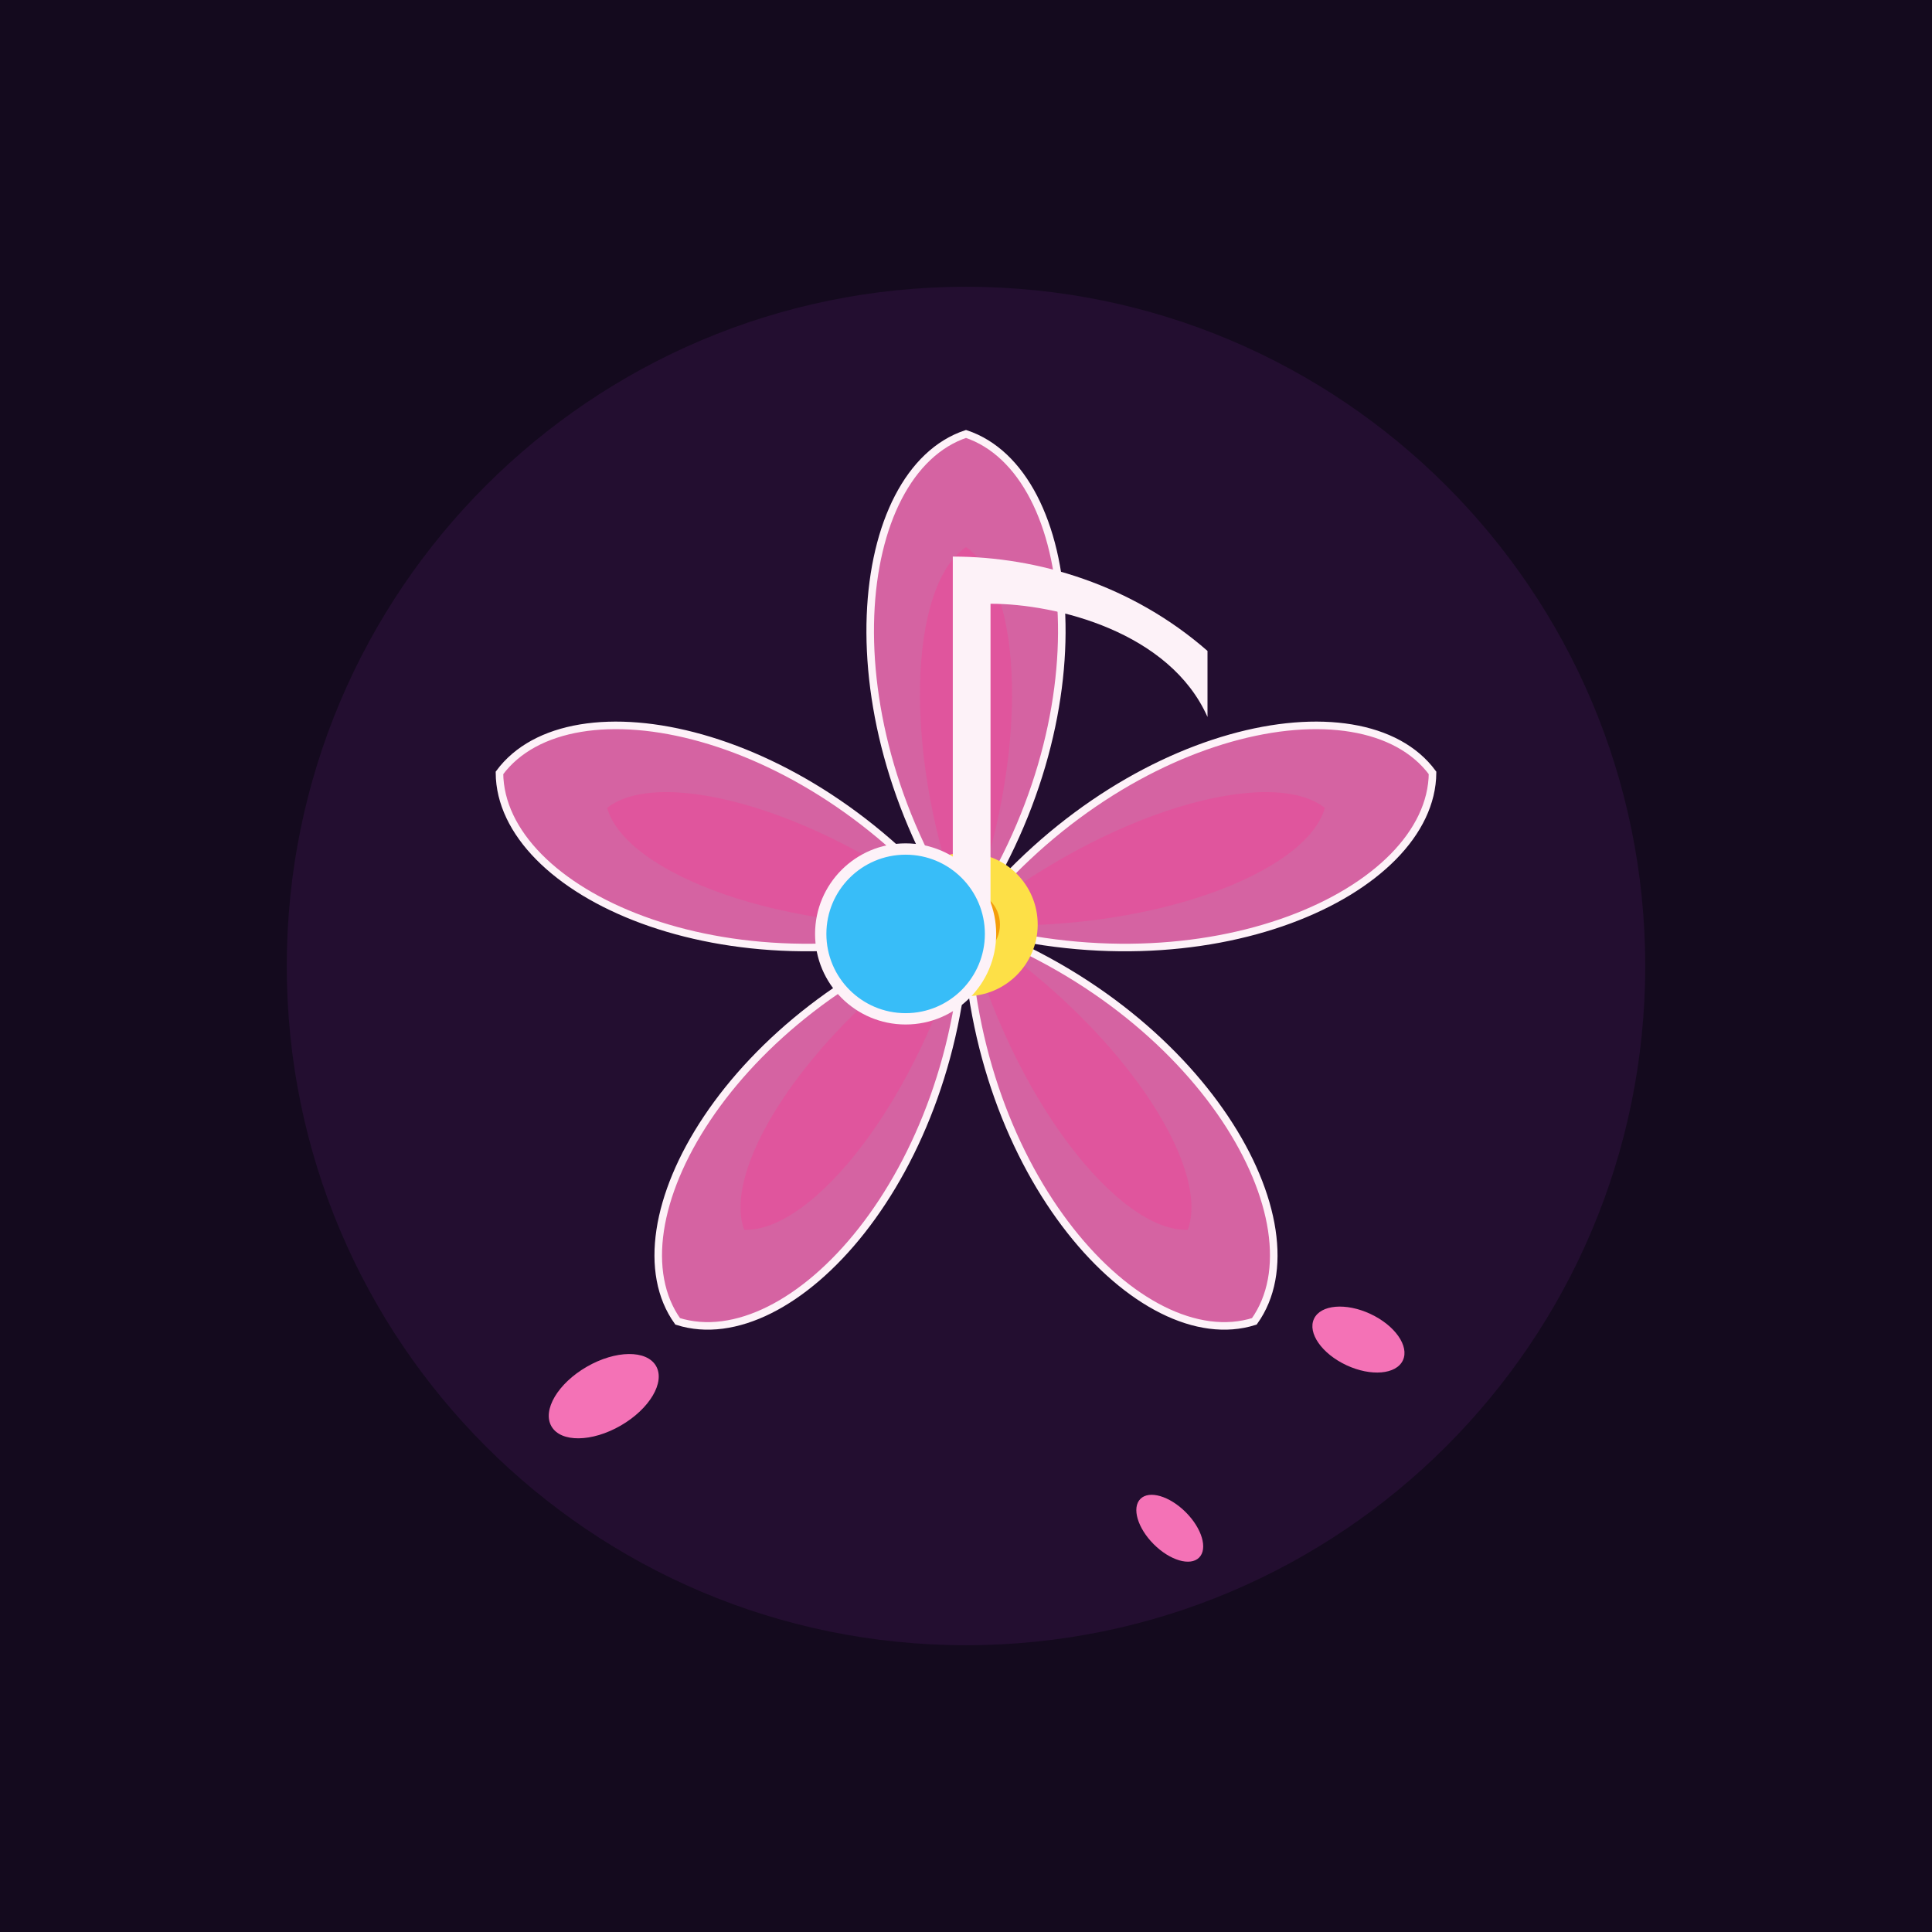
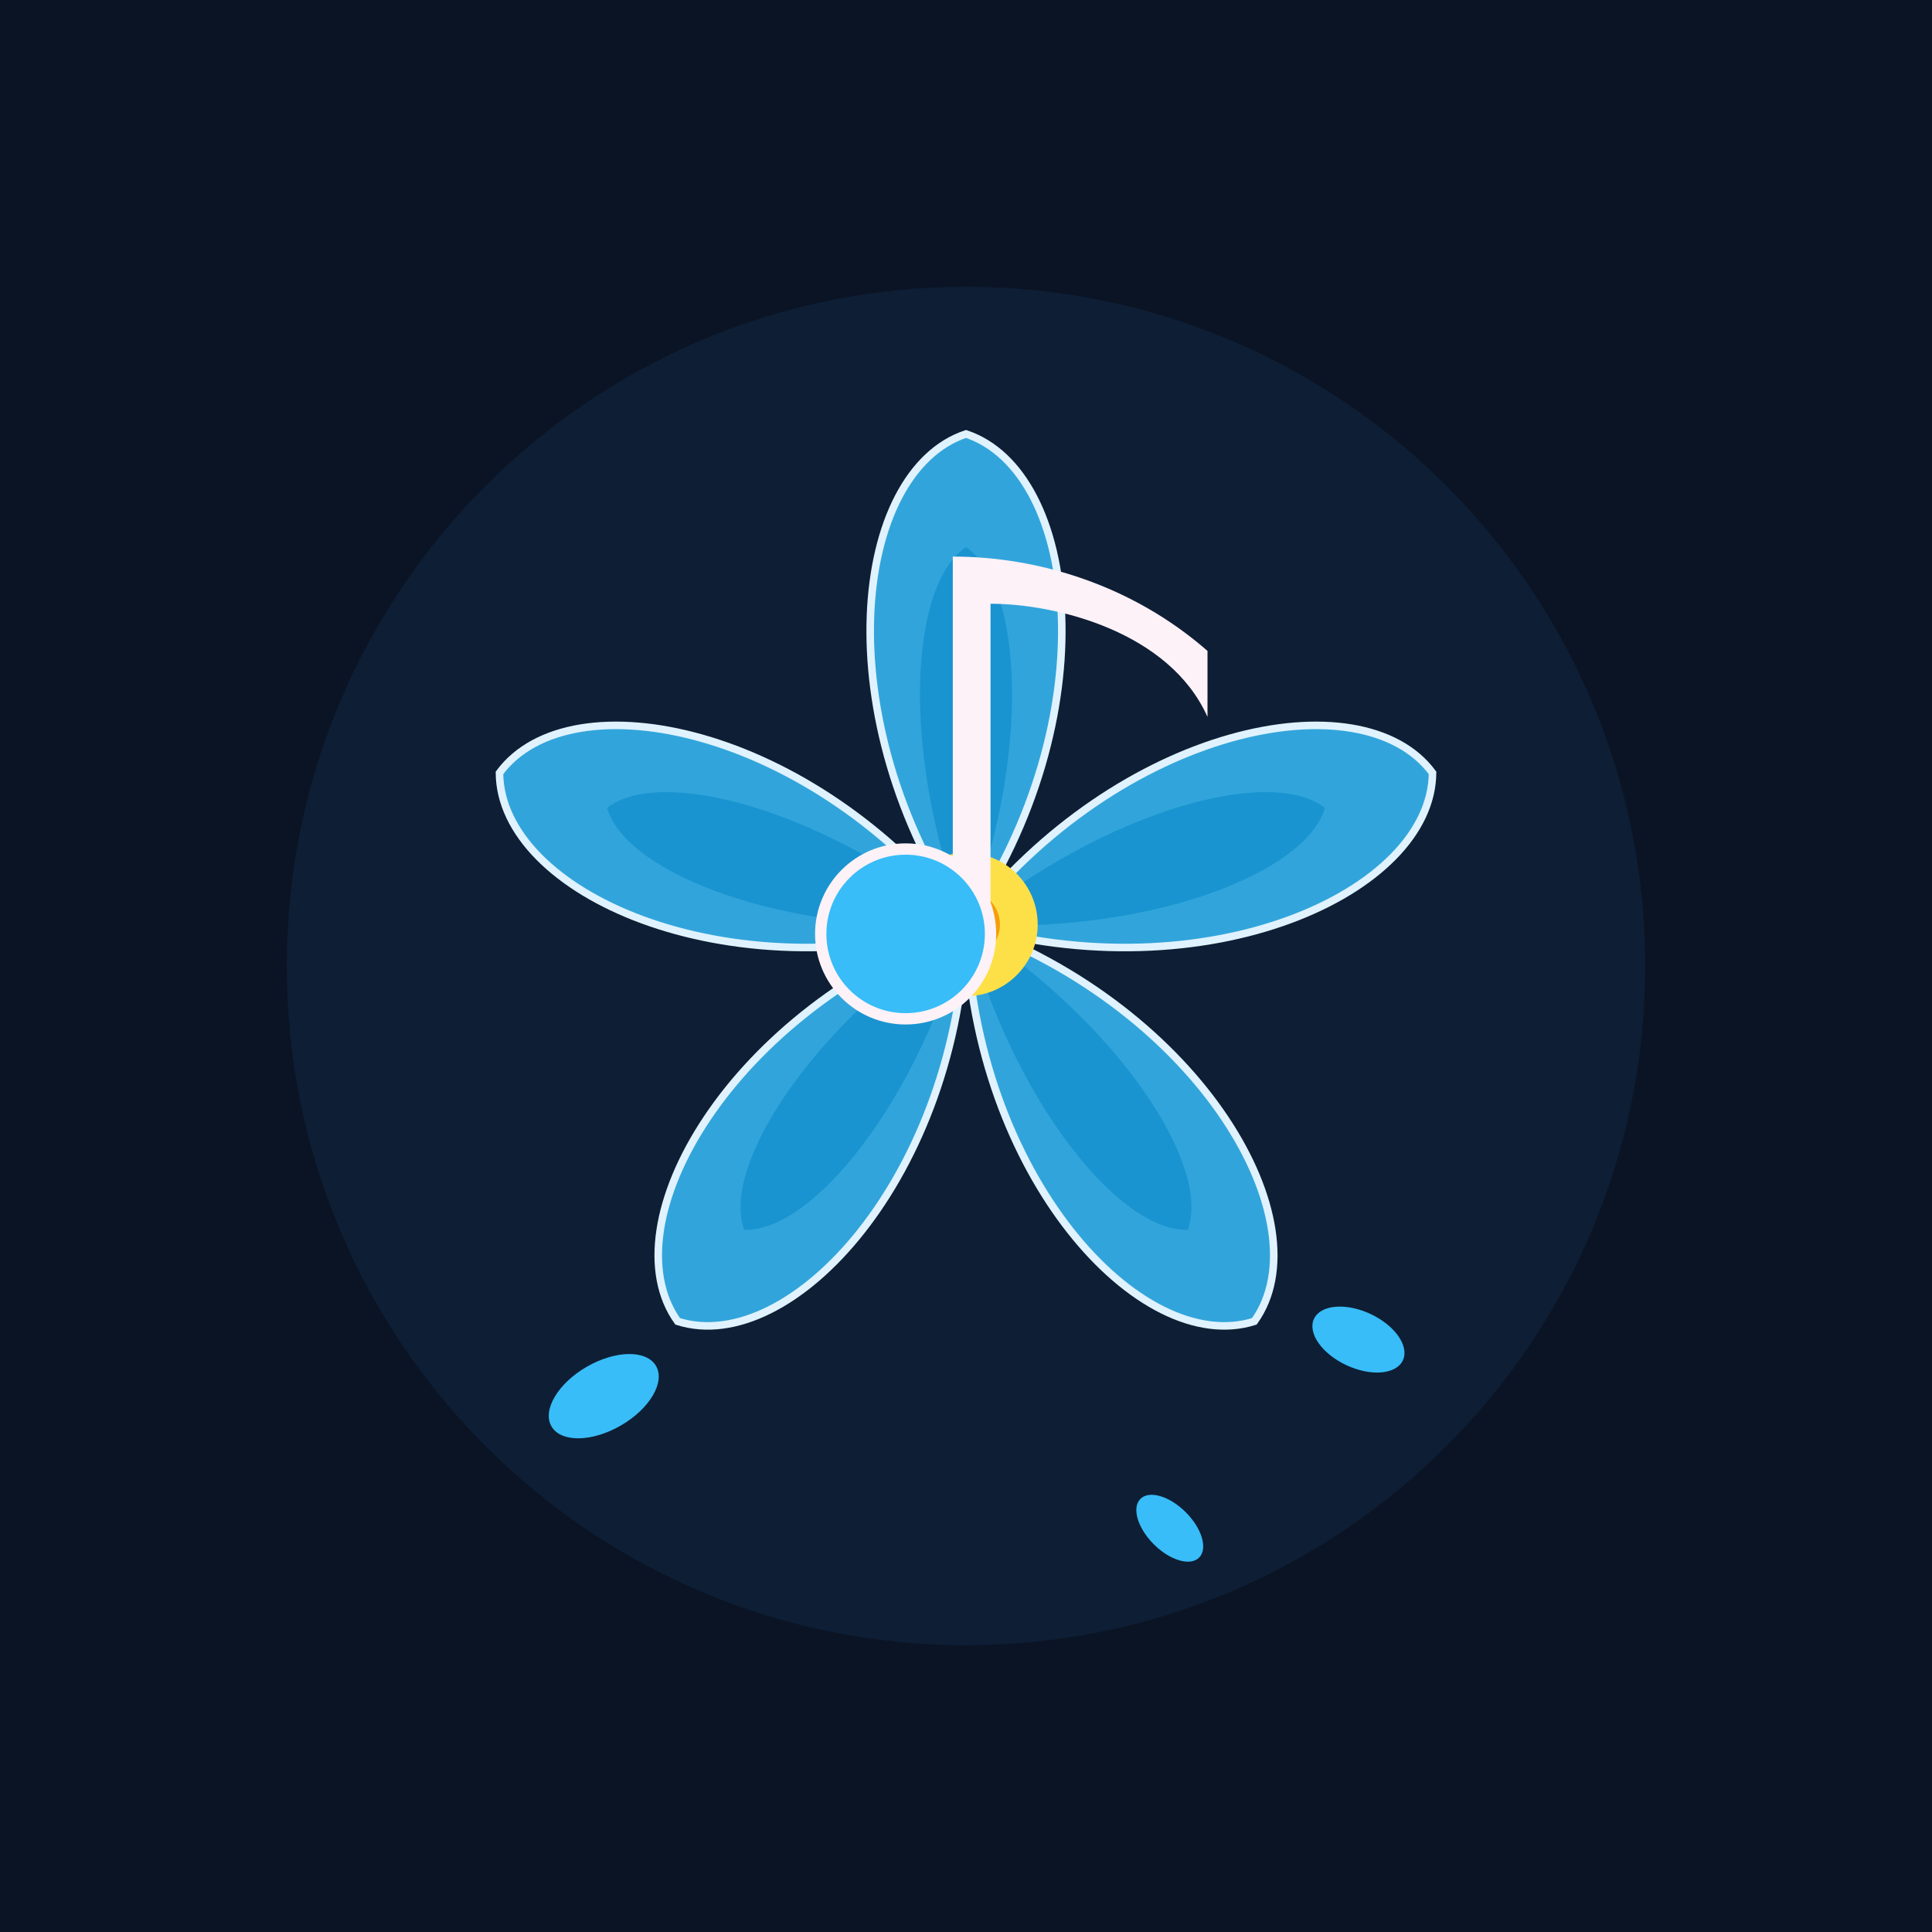
<svg xmlns="http://www.w3.org/2000/svg" viewBox="0 0 1024 1024" width="1024" height="1024">
-   <rect x="0" y="0" width="1024" height="1024" fill="#140A1E" />
-   <circle cx="512" cy="512" r="360" fill="#2E123D" fill-opacity="0.6" />
-   <g id="sakura_flower">
+   <rect x="0" y="0" width="1024" height="1024" fill="#0A1424" />
+   <circle cx="512" cy="512" r="360" fill="#122542" fill-opacity="0.6" />
+   <g id="frost_flower">
    <g transform="rotate(0, 512, 490)">
-       <path d="M 512,490 C 437,380 452,250 512,230 C 572,250 587,380 512,490 Z" fill="#F472B6" fill-opacity="0.85" stroke="#FDF2F8" stroke-width="4" />
-       <path d="M 512,490 C 477,400 482,310 512,290 C 542,310 547,400 512,490 Z" fill="#EC4899" fill-opacity="0.5" />
+       <path d="M 512,490 C 437,380 452,250 512,230 C 572,250 587,380 512,490 Z" fill="#38BDF8" fill-opacity="0.85" stroke="#E0F2FE" stroke-width="4" />
+       <path d="M 512,490 C 477,400 482,310 512,290 C 542,310 547,400 512,490 Z" fill="#0284C7" fill-opacity="0.5" />
    </g>
    <g transform="rotate(72, 512, 490)">
-       <path d="M 512,490 C 437,380 452,250 512,230 C 572,250 587,380 512,490 Z" fill="#F472B6" fill-opacity="0.85" stroke="#FDF2F8" stroke-width="4" />
-       <path d="M 512,490 C 477,400 482,310 512,290 C 542,310 547,400 512,490 Z" fill="#EC4899" fill-opacity="0.5" />
+       <path d="M 512,490 C 437,380 452,250 512,230 C 572,250 587,380 512,490 Z" fill="#38BDF8" fill-opacity="0.85" stroke="#E0F2FE" stroke-width="4" />
+       <path d="M 512,490 C 477,400 482,310 512,290 C 542,310 547,400 512,490 Z" fill="#0284C7" fill-opacity="0.5" />
    </g>
    <g transform="rotate(144, 512, 490)">
-       <path d="M 512,490 C 437,380 452,250 512,230 C 572,250 587,380 512,490 Z" fill="#F472B6" fill-opacity="0.85" stroke="#FDF2F8" stroke-width="4" />
-       <path d="M 512,490 C 477,400 482,310 512,290 C 542,310 547,400 512,490 Z" fill="#EC4899" fill-opacity="0.5" />
+       <path d="M 512,490 C 437,380 452,250 512,230 C 572,250 587,380 512,490 Z" fill="#38BDF8" fill-opacity="0.85" stroke="#E0F2FE" stroke-width="4" />
+       <path d="M 512,490 C 477,400 482,310 512,290 C 542,310 547,400 512,490 Z" fill="#0284C7" fill-opacity="0.5" />
    </g>
    <g transform="rotate(216, 512, 490)">
-       <path d="M 512,490 C 437,380 452,250 512,230 C 572,250 587,380 512,490 Z" fill="#F472B6" fill-opacity="0.85" stroke="#FDF2F8" stroke-width="4" />
-       <path d="M 512,490 C 477,400 482,310 512,290 C 542,310 547,400 512,490 Z" fill="#EC4899" fill-opacity="0.5" />
+       <path d="M 512,490 C 437,380 452,250 512,230 C 572,250 587,380 512,490 Z" fill="#38BDF8" fill-opacity="0.85" stroke="#E0F2FE" stroke-width="4" />
+       <path d="M 512,490 C 477,400 482,310 512,290 C 542,310 547,400 512,490 Z" fill="#0284C7" fill-opacity="0.5" />
    </g>
    <g transform="rotate(288, 512, 490)">
-       <path d="M 512,490 C 437,380 452,250 512,230 C 572,250 587,380 512,490 Z" fill="#F472B6" fill-opacity="0.85" stroke="#FDF2F8" stroke-width="4" />
-       <path d="M 512,490 C 477,400 482,310 512,290 C 542,310 547,400 512,490 Z" fill="#EC4899" fill-opacity="0.5" />
+       <path d="M 512,490 C 437,380 452,250 512,230 C 572,250 587,380 512,490 Z" fill="#38BDF8" fill-opacity="0.85" stroke="#E0F2FE" stroke-width="4" />
+       <path d="M 512,490 C 477,400 482,310 512,290 C 542,310 547,400 512,490 Z" fill="#0284C7" fill-opacity="0.5" />
    </g>
  </g>
  <circle cx="512" cy="490" r="38" fill="#FDE047" />
  <circle cx="512" cy="490" r="18" fill="#F59E0B" />
  <path d="M 525,480 L 525,320 C 560,320 620,335 640,380 L 640,345 C 600,310 550,295 505,295 L 505,480 Z" fill="#FDF2F8" />
  <circle cx="480" cy="495" r="45" fill="#38BDF8" stroke="#FDF2F8" stroke-width="6" />
-   <ellipse cx="320" cy="740" rx="32" ry="18" fill="#F472B6" transform="rotate(-30, 320, 740)" />
-   <ellipse cx="720" cy="710" rx="26" ry="15" fill="#F472B6" transform="rotate(25, 720, 710)" />
-   <ellipse cx="620" cy="810" rx="22" ry="12" fill="#F472B6" transform="rotate(45, 620, 810)" />
+   <ellipse cx="320" cy="740" rx="32" ry="18" fill="#38BDF8" transform="rotate(-30, 320, 740)" />
+   <ellipse cx="720" cy="710" rx="26" ry="15" fill="#38BDF8" transform="rotate(25, 720, 710)" />
+   <ellipse cx="620" cy="810" rx="22" ry="12" fill="#38BDF8" transform="rotate(45, 620, 810)" />
</svg>
